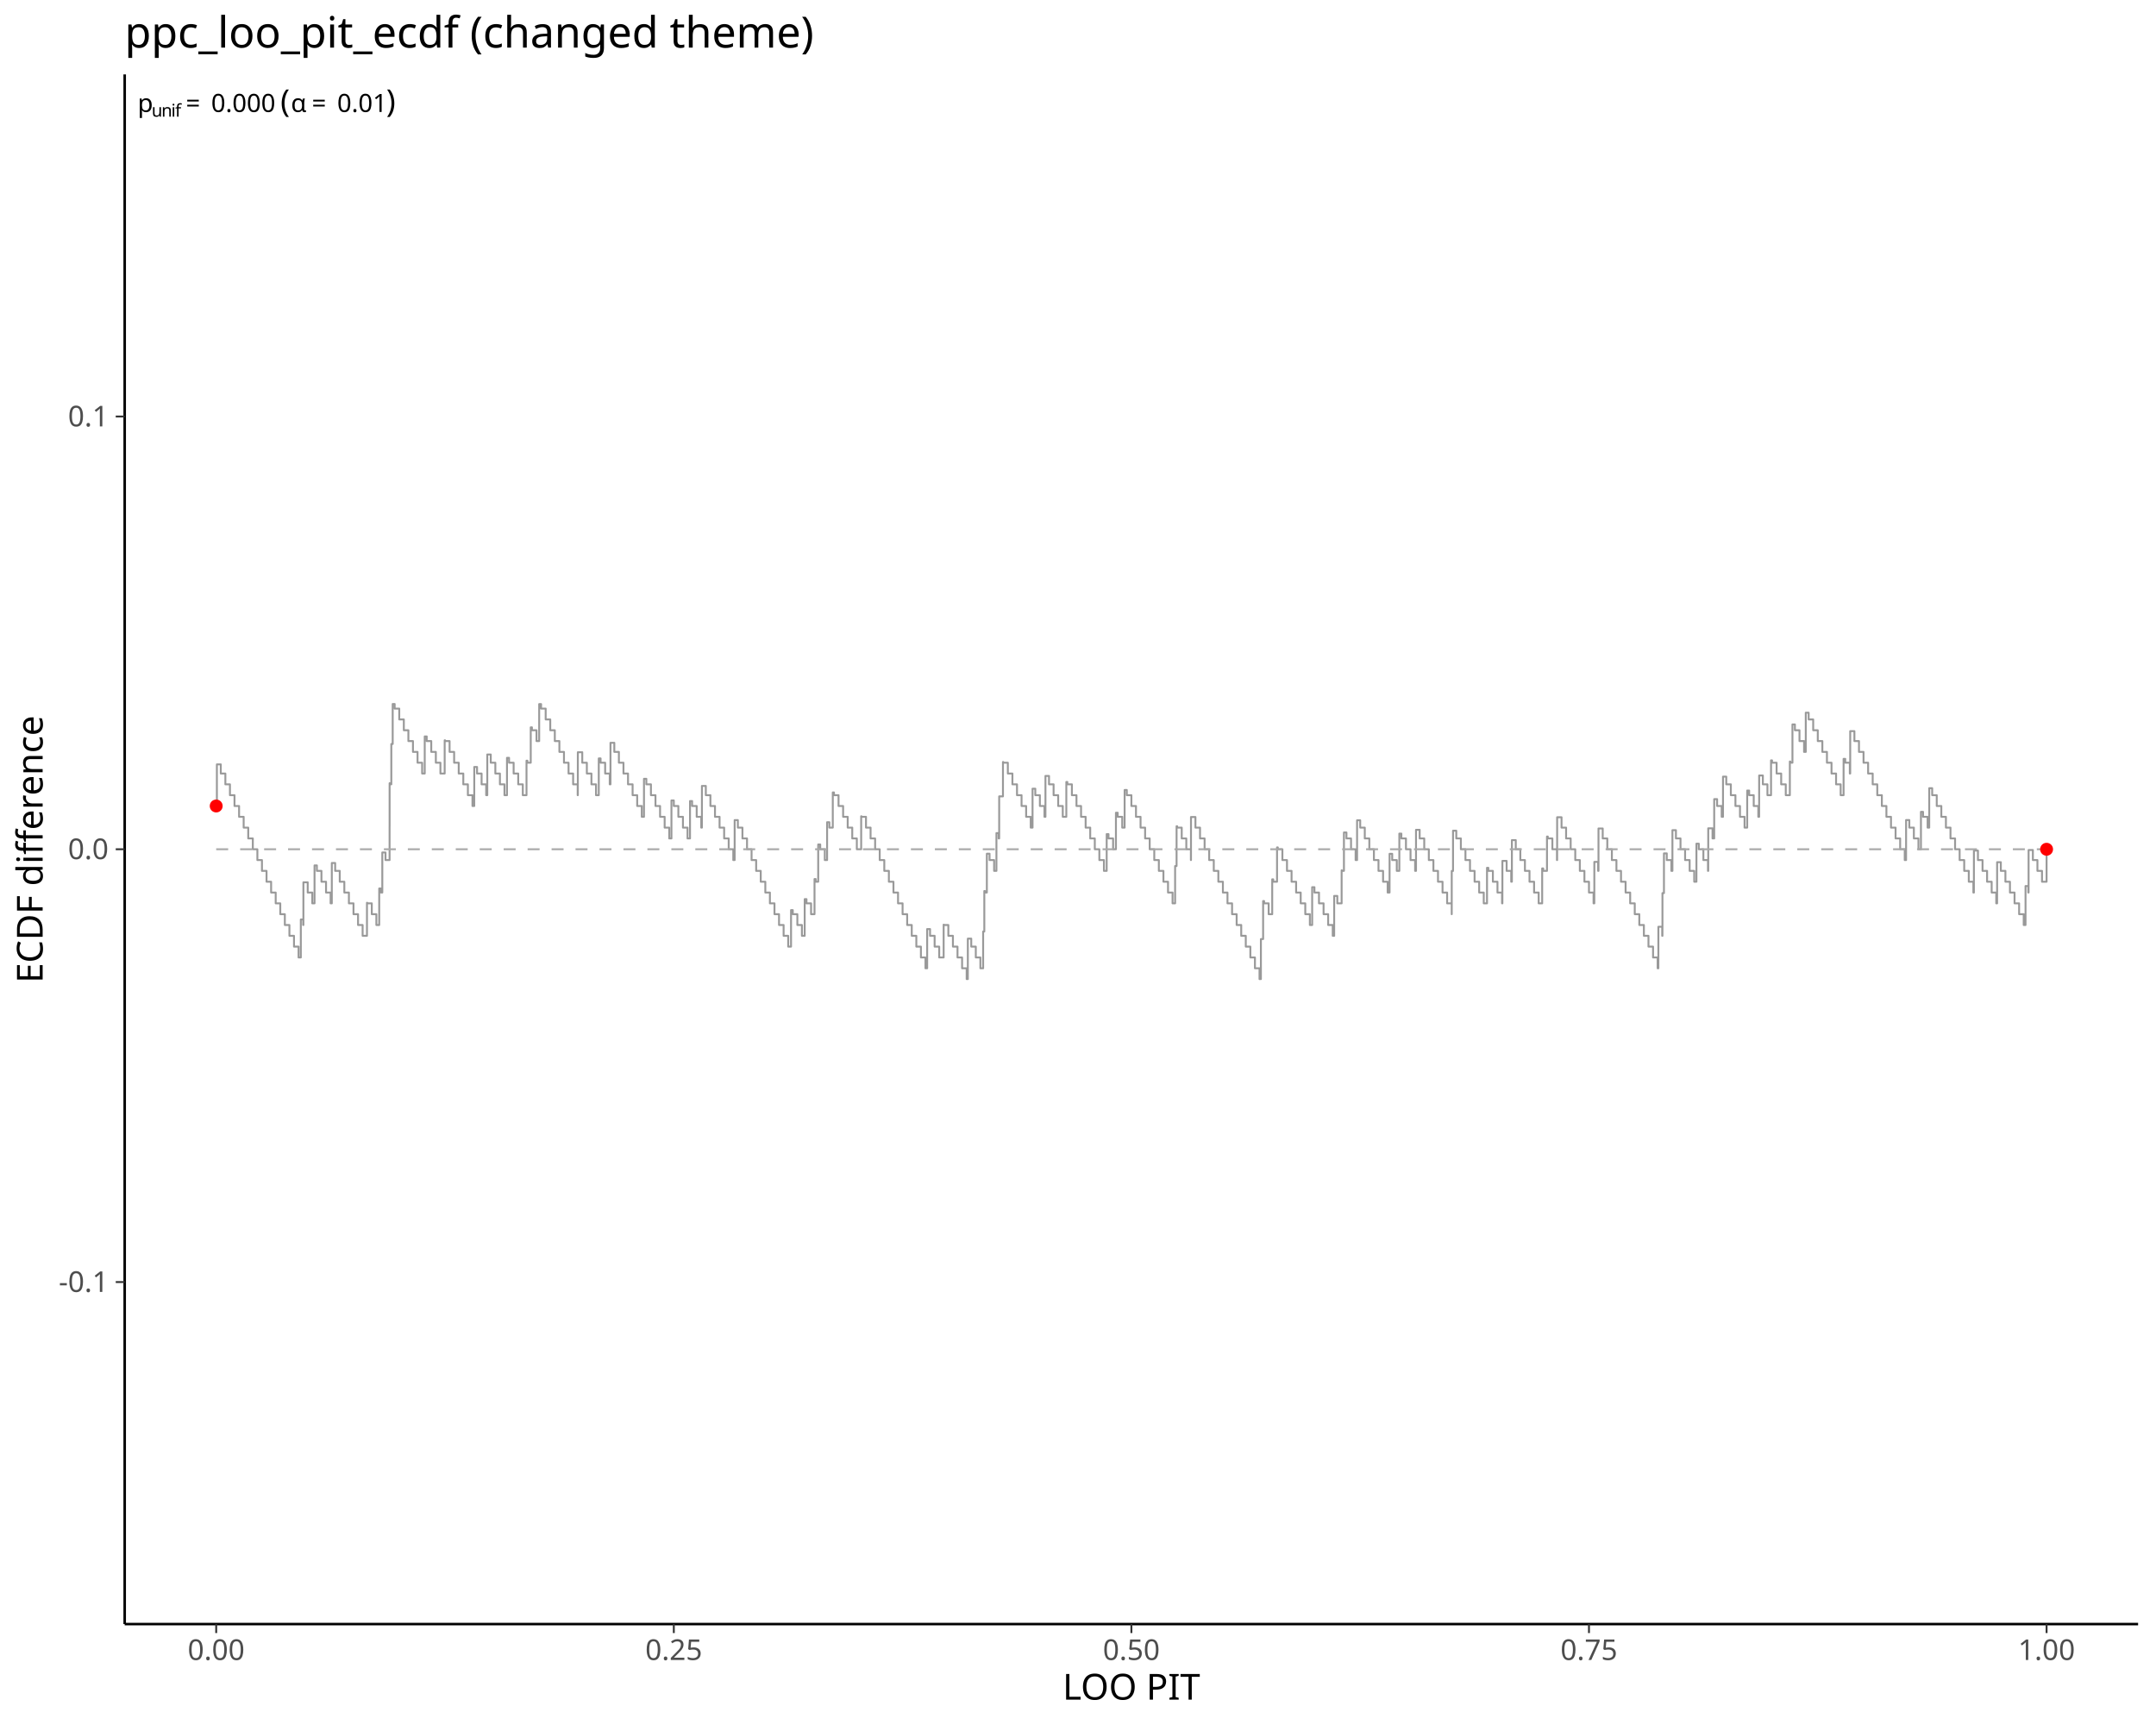
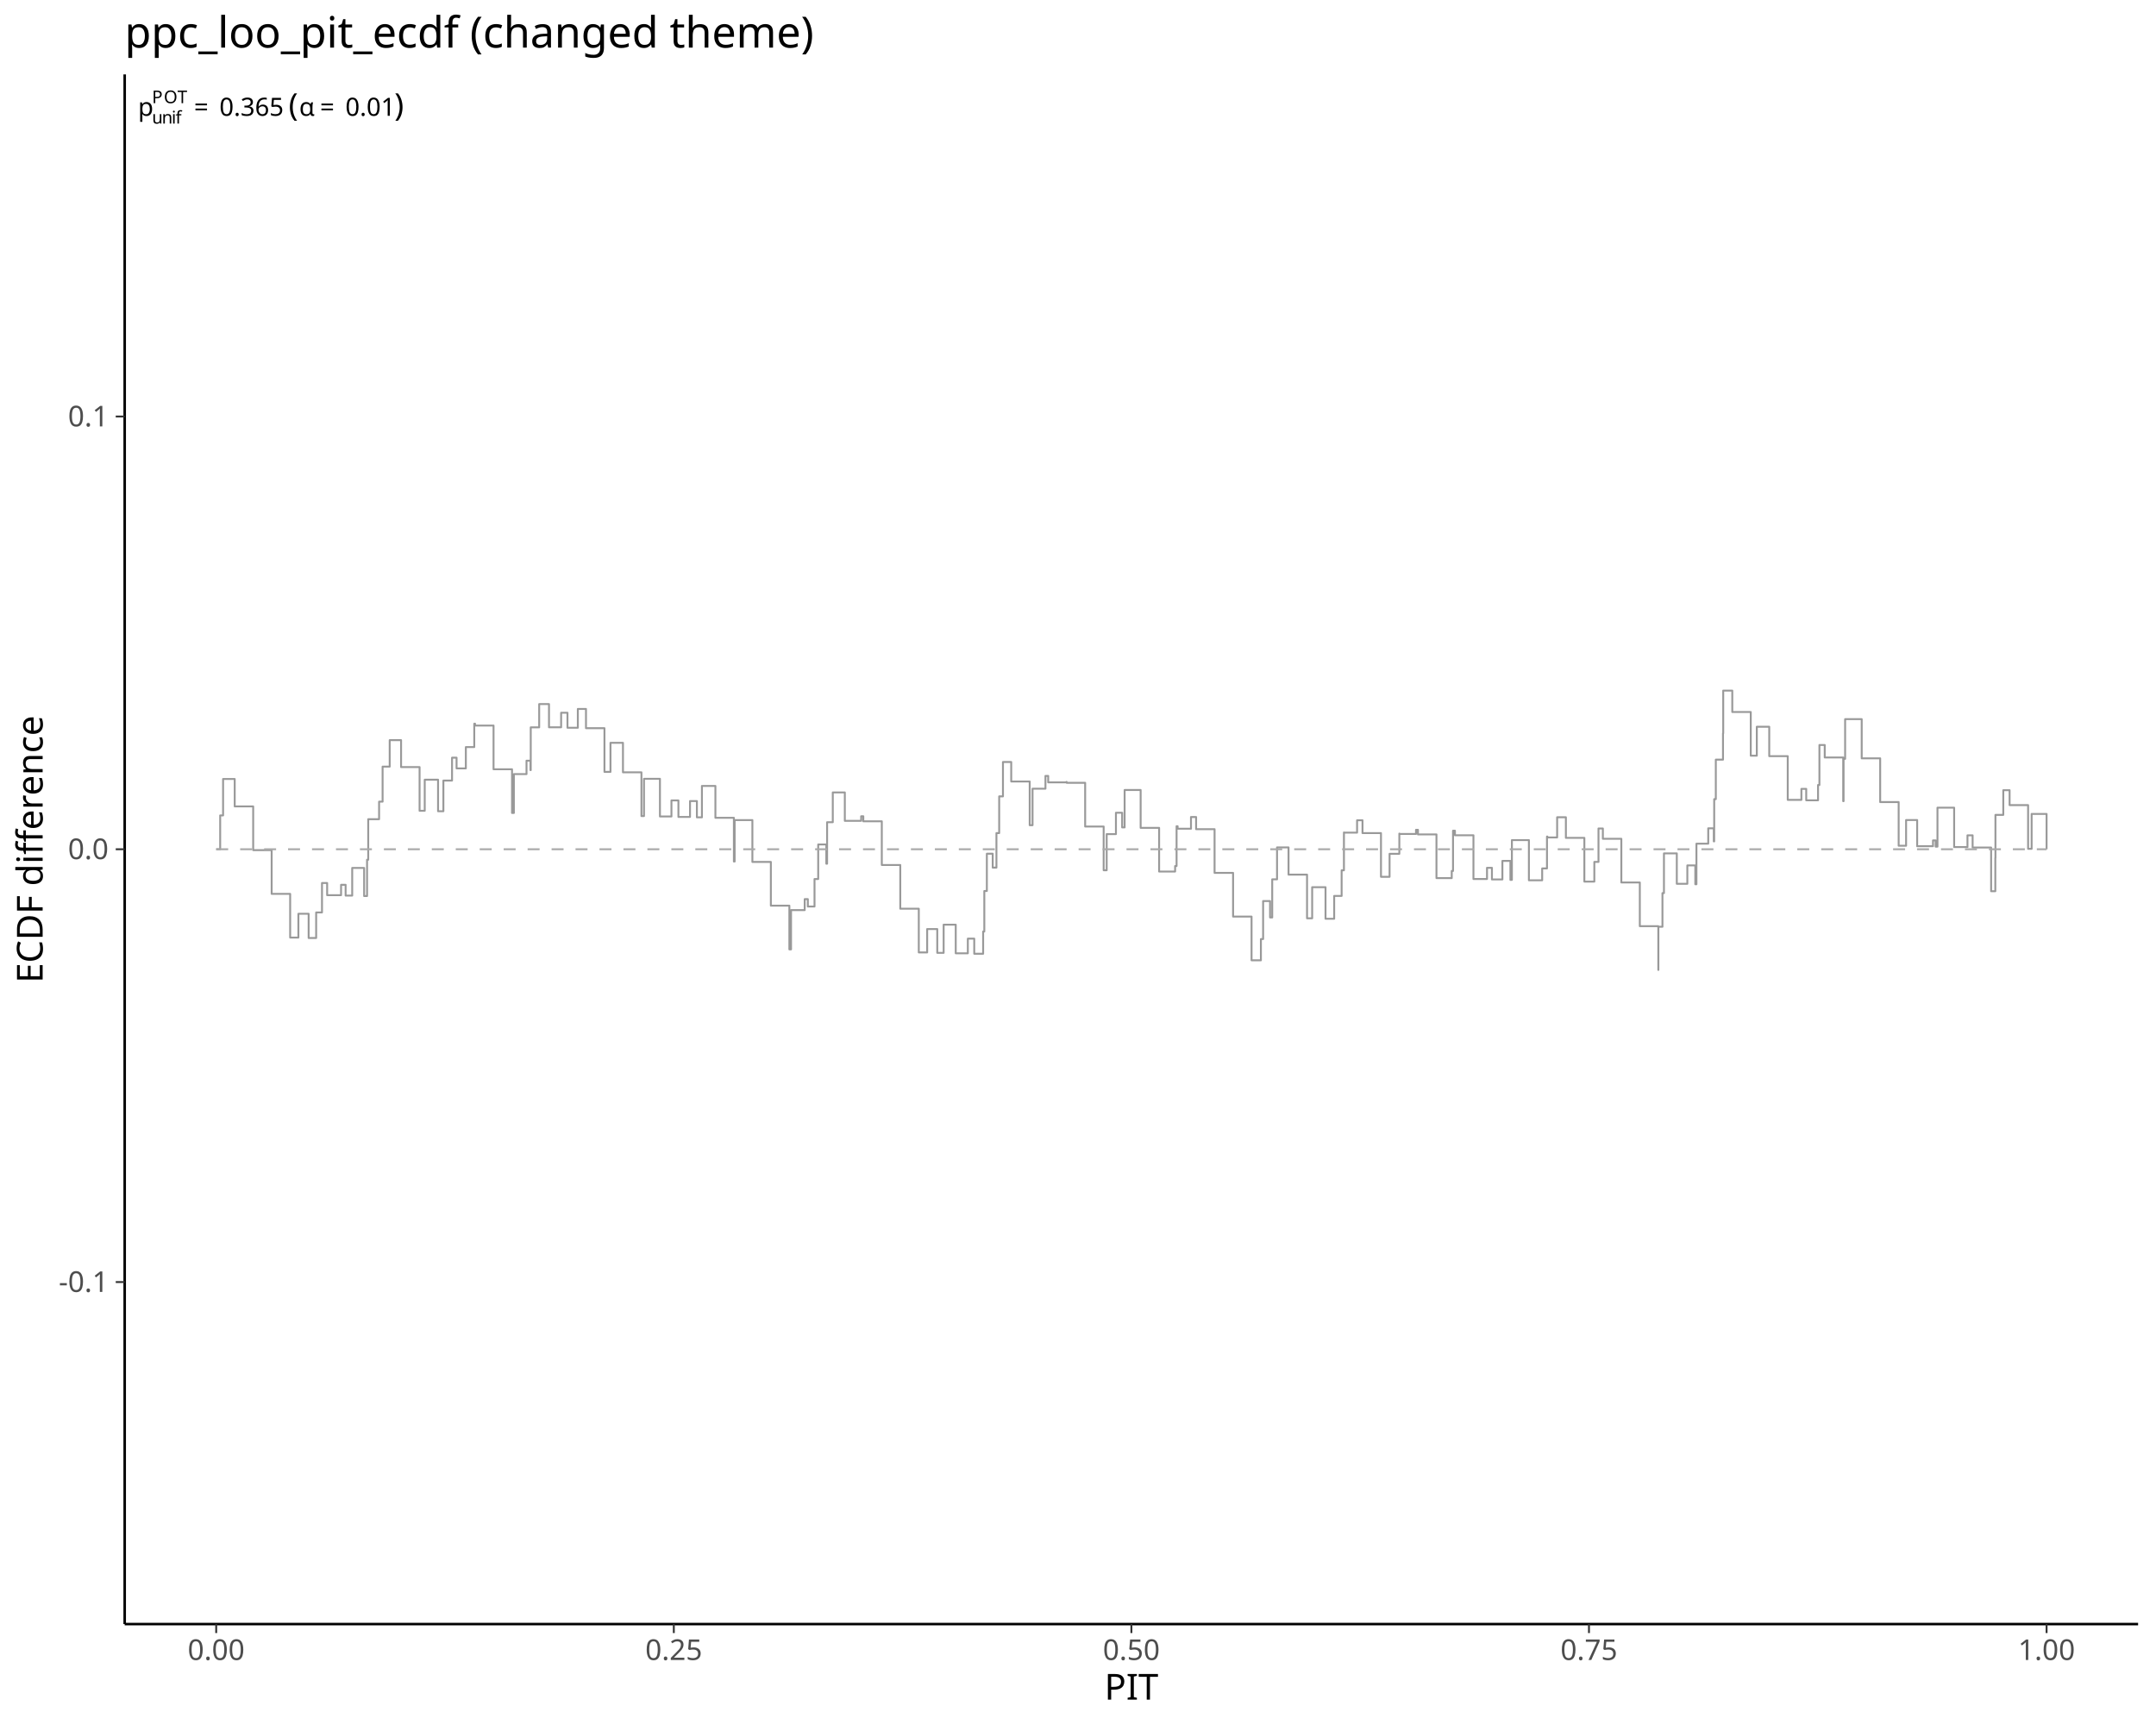
<svg xmlns="http://www.w3.org/2000/svg" class="svglite" data-engine-version="2.0" width="720.00pt" height="576.00pt" viewBox="0 0 720.00 576.00">
  <defs>
    <style type="text/css">
    .svglite line, .svglite polyline, .svglite polygon, .svglite path, .svglite rect, .svglite circle {
      fill: none;
      stroke: #000000;
      stroke-linecap: round;
      stroke-linejoin: round;
      stroke-miterlimit: 10.00;
    }
  </style>
  </defs>
  <rect width="100%" height="100%" style="stroke: none; fill: #FFFFFF;" />
  <defs>
    <clipPath id="cpMC4wMHw3MjAuMDB8MC4wMHw1NzYuMDA=">
      <rect x="0.00" y="0.00" width="720.00" height="576.00" />
    </clipPath>
  </defs>
  <g clip-path="url(#cpMC4wMHw3MjAuMDB8MC4wMHw1NzYuMDA=)">
</g>
  <defs>
    <clipPath id="cpNDEuNjR8NzE0LjAyfDI0Ljg1fDU0Mi4zMA==">
      <rect x="41.64" y="24.85" width="672.38" height="517.45" />
    </clipPath>
  </defs>
  <g clip-path="url(#cpNDEuNjR8NzE0LjAyfDI0Ljg1fDU0Mi4zMA==)">
-     <polyline points="72.20,269.13 72.43,269.13 72.43,255.23 73.73,255.23 73.73,258.29 75.26,258.29 75.26,261.90 76.79,261.90 76.79,265.52 78.31,265.52 78.31,269.13 79.84,269.13 79.84,272.74 81.37,272.74 81.37,276.35 82.90,276.35 82.90,279.97 84.43,279.97 84.43,283.58 85.95,283.58 85.95,287.19 87.48,287.19 87.48,290.80 89.01,290.80 89.01,294.42 90.54,294.42 90.54,298.03 92.07,298.03 92.07,301.64 93.60,301.64 93.60,305.26 95.12,305.26 95.12,308.87 96.65,308.87 96.65,312.48 98.18,312.48 98.18,316.09 99.71,316.09 99.71,319.71 100.46,319.71 100.46,307.02 101.24,307.02 101.24,308.87 101.32,308.87 101.32,294.61 102.76,294.61 102.76,298.03 104.29,298.03 104.29,301.64 105.04,301.64 105.04,288.97 105.82,288.97 105.82,290.80 107.35,290.80 107.35,294.42 108.88,294.42 108.88,298.03 110.41,298.03 110.41,301.64 110.81,301.64 110.81,288.16 111.93,288.16 111.93,290.80 113.46,290.80 113.46,294.42 114.99,294.42 114.99,298.03 116.52,298.03 116.52,301.64 118.05,301.64 118.05,305.26 119.57,305.26 119.57,308.87 121.10,308.87 121.10,312.48 122.55,312.48 122.55,301.45 122.63,301.45 122.63,301.64 124.16,301.64 124.16,305.26 125.69,305.26 125.69,308.87 126.64,308.87 126.64,296.67 127.21,296.67 127.21,298.03 127.67,298.03 127.67,284.65 128.74,284.65 128.74,287.19 130.10,287.19 130.10,275.95 130.11,275.95 130.11,261.52 130.27,261.52 130.27,261.90 130.68,261.90 130.68,248.43 131.14,248.43 131.14,235.07 131.80,235.07 131.80,236.61 133.33,236.61 133.33,240.23 134.86,240.23 134.86,243.84 136.38,243.84 136.38,247.45 137.91,247.45 137.91,251.07 139.44,251.07 139.44,254.68 140.97,254.68 140.97,258.29 141.84,258.29 141.84,245.90 142.50,245.90 142.50,247.45 144.02,247.45 144.02,251.07 145.55,251.07 145.55,254.68 147.08,254.68 147.08,258.29 148.50,258.29 148.50,247.19 148.61,247.19 148.61,247.45 150.14,247.45 150.14,251.07 151.66,251.07 151.66,254.68 153.19,254.68 153.19,258.29 154.72,258.29 154.72,261.90 156.25,261.90 156.25,265.52 157.78,265.52 157.78,269.13 158.38,269.13 158.38,256.10 159.31,256.10 159.31,258.29 160.83,258.29 160.83,261.90 162.36,261.90 162.36,265.52 162.73,265.52 162.73,251.93 163.89,251.93 163.89,254.68 165.42,254.68 165.42,258.29 166.95,258.29 166.95,261.90 168.47,261.90 168.47,265.52 169.31,265.52 169.31,253.05 170.00,253.05 170.00,254.68 171.53,254.68 171.53,258.29 173.06,258.29 173.06,261.90 174.59,261.90 174.59,265.52 175.83,265.52 175.83,254.00 176.12,254.00 176.12,254.68 177.24,254.68 177.24,242.87 177.64,242.87 177.64,243.84 179.17,243.84 179.17,247.45 180.06,247.45 180.06,235.10 180.70,235.10 180.70,236.61 182.23,236.61 182.23,240.23 183.76,240.23 183.76,243.84 185.28,243.84 185.28,247.45 186.81,247.45 186.81,251.07 188.34,251.07 188.34,254.68 189.87,254.68 189.87,258.29 191.40,258.29 191.40,261.90 192.92,261.90 192.92,265.52 192.97,265.52 192.97,251.18 194.45,251.18 194.45,254.68 195.98,254.68 195.98,258.29 197.51,258.29 197.51,261.90 199.04,261.90 199.04,265.52 199.96,265.52 199.96,253.24 200.57,253.24 200.57,254.68 202.09,254.68 202.09,258.29 203.62,258.29 203.62,261.90 203.87,261.90 203.87,248.03 205.15,248.03 205.15,251.07 206.68,251.07 206.68,254.68 208.21,254.68 208.21,258.29 209.73,258.29 209.73,261.90 211.26,261.90 211.26,265.52 212.79,265.52 212.79,269.13 214.32,269.13 214.32,272.74 215.06,272.74 215.06,260.05 215.85,260.05 215.85,261.90 217.38,261.90 217.38,265.52 218.90,265.52 218.90,269.13 220.43,269.13 220.43,272.74 221.96,272.74 221.96,276.35 223.49,276.35 223.49,279.97 224.23,279.97 224.23,267.28 225.02,267.28 225.02,269.13 226.54,269.13 226.54,272.74 228.07,272.74 228.07,276.35 229.60,276.35 229.60,279.97 230.43,279.97 230.43,267.48 231.13,267.48 231.13,269.13 232.66,269.13 232.66,272.74 234.18,272.74 234.18,276.35 234.41,276.35 234.41,262.43 235.71,262.43 235.71,265.52 237.24,265.52 237.24,269.13 238.77,269.13 238.77,272.74 240.30,272.74 240.30,276.35 241.83,276.35 241.83,279.97 243.35,279.97 243.35,283.58 244.88,283.58 244.88,287.19 245.34,287.19 245.34,273.84 246.41,273.84 246.41,276.35 247.94,276.35 247.94,279.97 249.47,279.97 249.47,283.58 250.99,283.58 250.99,287.19 252.52,287.19 252.52,290.80 254.05,290.80 254.05,294.42 255.58,294.42 255.58,298.03 257.11,298.03 257.11,301.64 258.64,301.64 258.64,305.26 260.16,305.26 260.16,308.87 261.69,308.87 261.69,312.48 263.22,312.48 263.22,316.09 264.17,316.09 264.17,303.90 264.75,303.90 264.75,305.26 266.28,305.26 266.28,308.87 267.80,308.87 267.80,312.48 268.73,312.48 268.73,300.23 269.33,300.23 269.33,301.64 270.86,301.64 270.86,305.26 272.01,305.26 272.01,293.52 272.39,293.52 272.39,294.42 273.24,294.42 273.24,281.98 273.92,281.98 273.92,283.58 275.44,283.58 275.44,287.19 276.21,287.19 276.21,274.55 276.97,274.55 276.97,276.35 278.11,276.35 278.11,264.60 278.50,264.60 278.50,265.52 280.03,265.52 280.03,269.13 281.56,269.13 281.56,272.74 283.09,272.74 283.09,276.35 284.61,276.35 284.61,279.97 286.14,279.97 286.14,283.58 287.59,283.58 287.59,272.56 287.67,272.56 287.67,272.74 289.20,272.74 289.20,276.35 290.73,276.35 290.73,279.97 292.25,279.97 292.25,283.58 293.78,283.58 293.78,287.19 295.31,287.19 295.31,290.80 296.84,290.80 296.84,294.42 298.37,294.42 298.37,298.03 299.90,298.03 299.90,301.64 301.42,301.64 301.42,305.26 302.95,305.26 302.95,308.87 304.48,308.87 304.48,312.48 306.01,312.48 306.01,316.09 307.54,316.09 307.54,319.71 309.06,319.71 309.06,323.32 309.63,323.32 309.63,310.22 310.59,310.22 310.59,312.48 312.12,312.48 312.12,316.09 313.65,316.09 313.65,319.71 315.13,319.71 315.13,308.76 315.18,308.76 315.18,308.87 316.70,308.87 316.70,312.48 318.23,312.48 318.23,316.09 319.76,316.09 319.76,319.71 321.29,319.71 321.29,323.32 322.82,323.32 322.82,326.93 323.21,326.93 323.21,313.42 324.35,313.42 324.35,316.09 325.87,316.09 325.87,319.71 327.40,319.71 327.40,323.32 328.32,323.32 328.32,311.05 328.71,311.05 328.71,297.52 328.93,297.52 328.93,298.03 329.56,298.03 329.56,285.06 330.46,285.06 330.46,287.19 331.99,287.19 331.99,290.80 332.76,290.80 332.76,278.18 333.51,278.18 333.51,279.97 333.68,279.97 333.68,265.92 334.94,265.92 334.94,254.44 335.04,254.44 335.04,254.68 336.57,254.68 336.57,258.29 338.10,258.29 338.10,261.90 339.63,261.90 339.63,265.52 341.15,265.52 341.15,269.13 342.68,269.13 342.68,272.74 344.21,272.74 344.21,276.35 344.82,276.35 344.82,263.35 345.74,263.35 345.74,265.52 347.27,265.52 347.27,269.13 348.80,269.13 348.80,272.74 349.13,272.74 349.13,259.09 350.32,259.09 350.32,261.90 351.85,261.90 351.85,265.52 353.38,265.52 353.38,269.13 354.91,269.13 354.91,272.74 356.10,272.74 356.10,261.11 356.44,261.11 356.44,261.90 357.96,261.90 357.96,265.52 359.49,265.52 359.49,269.13 361.02,269.13 361.02,272.74 362.55,272.74 362.55,276.35 364.08,276.35 364.08,279.97 365.61,279.97 365.61,283.58 367.13,283.58 367.13,287.19 368.66,287.19 368.66,290.80 369.58,290.80 369.58,278.52 370.19,278.52 370.19,279.97 371.72,279.97 371.72,283.58 372.67,283.58 372.67,271.38 373.25,271.38 373.25,272.74 374.77,272.74 374.77,276.35 375.57,276.35 375.57,263.79 376.30,263.79 376.30,265.52 377.83,265.52 377.83,269.13 379.36,269.13 379.36,272.74 380.89,272.74 380.89,276.35 382.41,276.35 382.41,279.97 383.94,279.97 383.94,283.58 385.47,283.58 385.47,287.19 387.00,287.19 387.00,290.80 388.53,290.80 388.53,294.42 390.06,294.42 390.06,298.03 391.58,298.03 391.58,301.64 392.43,301.64 392.43,289.18 392.92,289.18 392.92,275.89 393.11,275.89 393.11,276.35 394.64,276.35 394.64,279.97 396.17,279.97 396.17,283.58 397.70,283.58 397.70,287.19 397.73,287.19 397.73,272.81 399.22,272.81 399.22,276.35 400.75,276.35 400.75,279.97 402.28,279.97 402.28,283.58 403.81,283.58 403.81,287.19 405.34,287.19 405.34,290.80 406.87,290.80 406.87,294.42 408.39,294.42 408.39,298.03 409.92,298.03 409.92,301.64 411.45,301.64 411.45,305.26 412.98,305.26 412.98,308.87 414.51,308.87 414.51,312.48 416.03,312.48 416.03,316.09 417.56,316.09 417.56,319.71 419.09,319.71 419.09,323.32 420.62,323.32 420.62,326.93 421.08,326.93 421.08,313.57 421.82,313.57 421.82,300.87 422.15,300.87 422.15,301.64 423.67,301.64 423.67,305.26 424.86,305.26 424.86,293.62 425.20,293.62 425.20,294.42 426.47,294.42 426.47,282.96 426.73,282.96 426.73,283.58 428.26,283.58 428.26,287.19 429.79,287.19 429.79,290.80 431.32,290.80 431.32,294.42 432.84,294.42 432.84,298.03 434.37,298.03 434.37,301.64 435.90,301.64 435.90,305.26 437.43,305.26 437.43,308.87 438.20,308.87 438.20,296.24 438.96,296.24 438.96,298.03 440.48,298.03 440.48,301.64 442.01,301.64 442.01,305.26 443.54,305.26 443.54,308.87 445.07,308.87 445.07,312.48 445.55,312.48 445.55,299.16 446.60,299.16 446.60,301.64 448.04,301.64 448.04,290.61 448.13,290.61 448.13,290.80 448.81,290.80 448.81,277.97 449.65,277.97 449.65,279.97 451.18,279.97 451.18,283.58 452.71,283.58 452.71,287.19 453.20,287.19 453.20,273.90 454.24,273.90 454.24,276.35 455.77,276.35 455.77,279.97 457.29,279.97 457.29,283.58 458.82,283.58 458.82,287.19 460.35,287.19 460.35,290.80 461.88,290.80 461.88,294.42 463.41,294.42 463.41,298.03 464.05,298.03 464.05,285.10 464.93,285.10 464.93,287.19 466.46,287.19 466.46,290.80 467.31,290.80 467.31,278.35 467.99,278.35 467.99,279.97 469.52,279.97 469.52,283.58 471.05,283.58 471.05,287.19 472.58,287.19 472.58,290.80 472.88,290.80 472.88,277.08 474.10,277.08 474.10,279.97 475.63,279.97 475.63,283.58 477.16,283.58 477.16,287.19 478.69,287.19 478.69,290.80 480.22,290.80 480.22,294.42 481.74,294.42 481.74,298.03 483.27,298.03 483.27,301.64 484.80,301.64 484.80,305.26 484.81,305.26 484.81,290.82 485.24,290.82 485.24,277.38 486.33,277.38 486.33,279.97 487.86,279.97 487.86,283.58 489.39,283.58 489.39,287.19 490.91,287.19 490.91,290.80 492.44,290.80 492.44,294.42 493.97,294.42 493.97,298.03 495.50,298.03 495.50,301.64 496.59,301.64 496.59,289.77 497.03,289.77 497.03,290.80 498.55,290.80 498.55,294.42 500.08,294.42 500.08,298.03 501.61,298.03 501.61,301.64 501.73,301.64 501.73,287.46 503.14,287.46 503.14,290.80 504.67,290.80 504.67,294.42 504.90,294.42 504.90,280.52 506.19,280.52 506.19,283.58 507.72,283.58 507.72,287.19 509.25,287.19 509.25,290.80 510.78,290.80 510.78,294.42 512.31,294.42 512.31,298.03 513.84,298.03 513.84,301.64 515.01,301.64 515.01,289.98 515.36,289.98 515.36,290.80 516.62,290.80 516.62,279.33 516.89,279.33 516.89,279.97 518.42,279.97 518.42,283.58 519.95,283.58 519.95,287.19 520.01,287.19 520.01,272.89 521.48,272.89 521.48,276.35 523.00,276.35 523.00,279.97 524.53,279.97 524.53,283.58 526.06,283.58 526.06,287.19 527.59,287.19 527.59,290.80 529.12,290.80 529.12,294.42 530.64,294.42 530.64,298.03 532.17,298.03 532.17,301.64 532.43,301.64 532.43,287.80 533.70,287.80 533.70,290.80 533.82,290.80 533.82,276.64 535.23,276.64 535.23,279.97 536.76,279.97 536.76,283.58 538.29,283.58 538.29,287.19 539.81,287.19 539.81,290.80 541.34,290.80 541.34,294.42 542.87,294.42 542.87,298.03 544.40,298.03 544.40,301.64 545.93,301.64 545.93,305.26 547.45,305.26 547.45,308.87 548.98,308.87 548.98,312.48 550.51,312.48 550.51,316.09 552.04,316.09 552.04,319.71 553.57,319.71 553.57,323.32 553.82,323.32 553.82,309.46 555.10,309.46 555.10,312.48 555.18,312.48 555.18,298.22 555.68,298.22 555.68,284.95 556.62,284.95 556.62,287.19 558.15,287.19 558.15,290.80 558.51,290.80 558.51,277.20 559.68,277.20 559.68,279.97 561.21,279.97 561.21,283.58 562.74,283.58 562.74,287.19 564.26,287.19 564.26,290.80 565.79,290.80 565.79,294.42 566.53,294.42 566.53,281.71 567.32,281.71 567.32,283.58 568.85,283.58 568.85,287.19 570.38,287.19 570.38,290.80 570.47,290.80 570.47,276.58 571.90,276.58 571.90,279.97 572.46,279.97 572.46,266.84 573.43,266.84 573.43,269.13 574.96,269.13 574.96,272.74 575.40,272.74 575.40,259.33 576.49,259.33 576.49,261.90 578.02,261.90 578.02,265.52 579.55,265.52 579.55,269.13 581.07,269.13 581.07,272.74 582.60,272.74 582.60,276.35 583.48,276.35 583.48,263.97 584.13,263.97 584.13,265.52 585.66,265.52 585.66,269.13 587.19,269.13 587.19,272.74 587.47,272.74 587.47,258.95 588.71,258.95 588.71,261.90 590.24,261.90 590.24,265.52 591.44,265.52 591.44,253.89 591.77,253.89 591.77,254.68 593.30,254.68 593.30,258.29 594.83,258.29 594.83,261.90 596.36,261.90 596.36,265.52 597.72,265.52 597.72,254.28 597.88,254.28 597.88,254.68 598.59,254.68 598.59,241.89 599.41,241.89 599.41,243.84 600.94,243.84 600.94,247.45 602.47,247.45 602.47,251.07 603.04,251.07 603.04,237.97 604.00,237.97 604.00,240.23 605.52,240.23 605.52,243.84 607.05,243.84 607.05,247.45 608.58,247.45 608.58,251.07 610.11,251.07 610.11,254.68 611.64,254.68 611.64,258.29 613.16,258.29 613.16,261.90 614.69,261.90 614.69,265.52 615.67,265.52 615.67,253.39 616.22,253.39 616.22,254.68 617.75,254.68 617.75,258.29 617.88,258.29 617.88,244.14 619.28,244.14 619.28,247.45 620.81,247.45 620.81,251.07 622.33,251.07 622.33,254.68 623.86,254.68 623.86,258.29 625.39,258.29 625.39,261.90 626.92,261.90 626.92,265.52 628.45,265.52 628.45,269.13 629.97,269.13 629.97,272.74 631.50,272.74 631.50,276.35 633.03,276.35 633.03,279.97 634.56,279.97 634.56,283.58 636.09,283.58 636.09,287.19 636.54,287.19 636.54,273.82 637.62,273.82 637.62,276.35 639.14,276.35 639.14,279.97 640.67,279.97 640.67,283.58 641.50,283.58 641.50,271.08 642.20,271.08 642.20,272.74 643.73,272.74 643.73,276.35 644.27,276.35 644.27,263.19 645.26,263.19 645.26,265.52 646.78,265.52 646.78,269.13 648.31,269.13 648.31,272.74 649.84,272.74 649.84,276.35 651.37,276.35 651.37,279.97 652.90,279.97 652.90,283.58 654.42,283.58 654.42,287.19 655.95,287.19 655.95,290.80 657.48,290.80 657.48,294.42 659.01,294.42 659.01,298.03 659.19,298.03 659.19,284.02 660.54,284.02 660.54,287.19 662.07,287.19 662.07,290.80 663.59,290.80 663.59,294.42 665.12,294.42 665.12,298.03 666.65,298.03 666.65,301.64 666.94,301.64 666.94,287.89 668.18,287.89 668.18,290.80 669.71,290.80 669.71,294.42 671.23,294.42 671.23,298.03 672.76,298.03 672.76,301.64 674.29,301.64 674.29,305.26 675.82,305.26 675.82,308.87 676.43,308.87 676.43,295.86 677.35,295.86 677.35,298.03 677.45,298.03 677.45,283.83 678.88,283.83 678.88,287.19 680.40,287.19 680.40,290.80 681.93,290.80 681.93,294.42 683.46,294.42 683.46,283.58 " style="stroke-width: 0.64; stroke: #999999; stroke-linecap: butt;" />
+     <polyline points="72.20,283.58 73.53,283.58 73.53,272.28 74.50,272.28 74.50,260.11 78.38,260.11 78.38,269.27 84.55,269.27 84.55,283.87 90.72,283.87 90.72,298.47 96.90,298.47 96.90,313.07 99.65,313.07 99.65,305.12 103.07,305.12 103.07,313.21 105.58,313.21 105.58,304.68 107.53,304.68 107.53,294.85 109.25,294.85 109.25,298.91 113.90,298.91 113.90,295.45 115.42,295.45 115.42,299.05 117.62,299.05 117.62,289.81 121.60,289.81 121.60,299.20 122.58,299.20 122.58,287.08 122.97,287.08 122.97,273.54 126.60,273.54 126.60,267.68 127.77,267.68 127.77,255.98 127.77,255.98 127.77,255.99 130.14,255.99 130.14,247.14 133.94,247.14 133.94,256.14 140.12,256.14 140.12,270.73 141.84,270.73 141.84,260.35 146.29,260.35 146.29,270.88 148.07,270.88 148.07,260.64 150.96,260.64 150.96,253.00 152.47,253.00 152.47,256.58 155.57,256.58 155.57,249.46 158.38,249.46 158.38,241.65 158.64,241.65 158.64,242.27 164.82,242.27 164.82,256.87 170.99,256.87 170.99,271.46 171.61,271.46 171.61,258.48 175.83,258.48 175.83,254.00 177.16,254.00 177.16,257.16 177.24,257.16 177.24,242.87 180.06,242.87 180.06,235.10 183.34,235.10 183.34,242.85 187.39,242.85 187.39,237.99 189.51,237.99 189.51,243.00 192.97,243.00 192.97,236.72 195.69,236.72 195.69,243.15 201.86,243.15 201.86,257.74 203.87,257.74 203.87,248.03 208.04,248.03 208.04,257.89 214.21,257.89 214.21,272.49 215.06,272.49 215.06,260.05 220.39,260.05 220.39,272.63 224.23,272.63 224.23,267.28 226.56,267.28 226.56,272.78 230.43,272.78 230.43,267.48 232.73,267.48 232.73,272.92 234.41,272.92 234.41,262.43 238.91,262.43 238.91,273.07 245.08,273.07 245.08,287.67 245.34,287.67 245.34,273.84 251.26,273.84 251.26,287.81 257.43,287.81 257.43,302.41 263.61,302.41 263.61,317.01 264.17,317.01 264.17,303.90 268.73,303.90 268.73,300.23 269.78,300.23 269.78,302.70 272.01,302.70 272.01,293.52 273.24,293.52 273.24,281.98 275.95,281.98 275.95,288.40 276.21,288.40 276.21,274.55 278.11,274.55 278.11,264.60 282.13,264.60 282.13,274.09 287.59,274.09 287.59,272.56 288.30,272.56 288.30,274.24 294.48,274.24 294.48,288.83 300.65,288.83 300.65,303.43 306.83,303.43 306.83,318.03 309.63,318.03 309.63,310.22 313.00,310.22 313.00,318.17 315.13,318.17 315.13,308.76 319.17,308.76 319.17,318.32 323.21,318.32 323.21,313.42 325.35,313.42 325.35,318.47 328.32,318.47 328.32,311.05 328.71,311.05 328.71,297.52 329.56,297.52 329.56,285.06 331.52,285.06 331.52,289.71 332.76,289.71 332.76,278.18 333.68,278.18 333.68,265.92 334.94,265.92 334.94,254.44 337.70,254.44 337.70,260.95 343.87,260.95 343.87,275.55 344.82,275.55 344.82,263.35 349.13,263.35 349.13,259.09 350.05,259.09 350.05,261.25 356.10,261.25 356.10,261.11 356.22,261.11 356.22,261.39 362.39,261.39 362.39,275.99 368.57,275.99 368.57,290.59 369.58,290.59 369.58,278.52 372.67,278.52 372.67,271.38 374.74,271.38 374.74,276.28 375.57,276.28 375.57,263.79 380.92,263.79 380.92,276.43 387.09,276.43 387.09,291.02 392.43,291.02 392.43,289.18 392.92,289.18 392.92,275.89 393.27,275.89 393.27,276.72 397.73,276.72 397.73,272.81 399.44,272.81 399.44,276.87 405.61,276.87 405.61,291.46 411.79,291.46 411.79,306.06 417.96,306.06 417.96,320.66 421.08,320.66 421.08,313.57 421.82,313.57 421.82,300.87 424.14,300.87 424.14,306.35 424.86,306.35 424.86,293.62 426.47,293.62 426.47,282.96 430.31,282.96 430.31,292.05 436.49,292.05 436.49,306.64 438.20,306.64 438.20,296.24 442.66,296.24 442.66,306.79 445.55,306.79 445.55,299.16 448.04,299.16 448.04,290.61 448.81,290.61 448.81,277.97 448.84,277.97 448.84,278.03 453.20,278.03 453.20,273.90 455.01,273.90 455.01,278.18 461.18,278.18 461.18,292.78 464.05,292.78 464.05,285.10 467.31,285.10 467.31,278.35 467.36,278.35 467.36,278.47 472.88,278.47 472.88,277.08 473.53,277.08 473.53,278.62 479.71,278.62 479.71,293.21 484.81,293.21 484.81,290.82 485.24,290.82 485.24,277.38 485.88,277.38 485.88,278.91 492.06,278.91 492.06,293.51 496.59,293.51 496.59,289.77 498.23,289.77 498.23,293.65 501.73,293.65 501.73,287.46 504.40,287.46 504.40,293.80 504.90,293.80 504.90,280.52 510.58,280.52 510.58,293.94 515.01,293.94 515.01,289.98 516.62,289.98 516.62,279.33 516.75,279.33 516.75,279.64 520.01,279.64 520.01,272.89 522.93,272.89 522.93,279.78 529.10,279.78 529.10,294.38 532.43,294.38 532.43,287.80 533.82,287.80 533.82,276.64 535.28,276.64 535.28,280.08 541.45,280.08 541.45,294.67 547.62,294.67 547.62,309.27 553.80,309.27 553.80,323.87 553.82,323.87 553.82,309.46 555.18,309.46 555.18,298.22 555.68,298.22 555.68,284.95 559.97,284.95 559.97,295.11 563.49,295.11 563.49,288.97 566.15,288.97 566.15,295.26 566.53,295.26 566.53,281.71 570.47,281.71 570.47,276.58 572.32,276.58 572.32,280.95 572.46,280.95 572.46,266.84 573.00,266.84 573.00,253.65 575.40,253.65 575.40,244.88 575.47,244.88 575.47,230.60 578.50,230.60 578.50,237.75 584.67,237.75 584.67,252.34 586.69,252.34 586.69,242.67 590.84,242.67 590.84,252.49 597.02,252.49 597.02,267.09 601.58,267.09 601.58,263.42 603.19,263.42 603.19,267.23 607.14,267.23 607.14,262.12 607.60,262.12 607.60,248.76 609.37,248.76 609.37,252.93 615.54,252.93 615.54,267.52 615.67,267.52 615.67,253.39 616.18,253.39 616.18,240.13 621.72,240.13 621.72,253.22 627.89,253.22 627.89,267.82 634.06,267.82 634.06,282.41 636.54,282.41 636.54,273.82 640.24,273.82 640.24,282.56 645.53,282.56 645.53,280.62 646.41,280.62 646.41,282.70 647.02,282.70 647.02,269.70 652.59,269.70 652.59,282.85 657.04,282.85 657.04,278.93 658.76,278.93 658.76,283.00 664.94,283.00 664.94,297.59 666.34,297.59 666.34,286.46 666.38,286.46 666.38,272.10 669.00,272.10 669.00,263.86 671.11,263.86 671.11,268.84 677.29,268.84 677.29,283.43 678.47,283.43 678.47,271.78 683.46,271.78 683.46,283.58 " style="stroke-width: 0.64; stroke: #999999; stroke-linecap: butt;" />
    <line x1="72.20" y1="283.58" x2="683.46" y2="283.58" style="stroke-width: 0.64; stroke: #A9A9A9; stroke-dasharray: 4.00,4.00; stroke-linecap: butt;" />
-     <circle cx="72.20" cy="269.13" r="1.77" style="stroke-width: 0.77; stroke: #FF0000; fill: #FF0000;" />
-     <circle cx="683.46" cy="283.58" r="1.77" style="stroke-width: 0.77; stroke: #FF0000; fill: #FF0000;" />
-     <text x="45.96" y="37.39" style="font-size: 8.40px; font-family: sans;" textLength="4.67px" lengthAdjust="spacingAndGlyphs">p</text>
-     <text x="50.63" y="38.95" style="font-size: 5.88px; font-family: sans;" textLength="3.27px" lengthAdjust="spacingAndGlyphs">u</text>
-     <text x="53.90" y="38.95" style="font-size: 5.88px; font-family: sans;" textLength="3.27px" lengthAdjust="spacingAndGlyphs">n</text>
-     <text x="57.18" y="38.95" style="font-size: 5.88px; font-family: sans;" textLength="1.31px" lengthAdjust="spacingAndGlyphs">i</text>
-     <text x="58.48" y="38.95" style="font-size: 5.88px; font-family: sans;" textLength="1.63px" lengthAdjust="spacingAndGlyphs">f</text>
-     <text x="62.06" y="37.39" style="font-size: 8.40px; font-family: sans;" textLength="6.52px" lengthAdjust="spacingAndGlyphs">=</text>
-     <text x="70.52" y="37.39" style="font-size: 8.40px; font-family: sans;" textLength="21.02px" lengthAdjust="spacingAndGlyphs">0.000</text>
-     <text x="91.55" y="37.39" style="font-size: 8.40px; font-family: sans;" textLength="2.10px" lengthAdjust="spacingAndGlyphs"> </text>
-     <text x="93.65" y="37.39" style="font-size: 10.50px; font-family: sans;" textLength="3.50px" lengthAdjust="spacingAndGlyphs">(</text>
-     <text x="97.15" y="37.39" style="font-size: 8.40px; font-family: sans;" textLength="5.04px" lengthAdjust="spacingAndGlyphs">α</text>
-     <text x="104.13" y="37.39" style="font-size: 8.40px; font-family: sans;" textLength="6.52px" lengthAdjust="spacingAndGlyphs">=</text>
-     <text x="112.60" y="37.39" style="font-size: 8.40px; font-family: sans;" textLength="16.35px" lengthAdjust="spacingAndGlyphs">0.01</text>
-     <text x="128.95" y="37.39" style="font-size: 10.50px; font-family: sans;" textLength="3.49px" lengthAdjust="spacingAndGlyphs">)</text>
+     <text x="46.09" y="38.67" style="font-size: 8.40px; font-family: sans;" textLength="4.67px" lengthAdjust="spacingAndGlyphs">p</text>
+     <text x="50.76" y="41.27" style="font-size: 5.88px; font-family: sans;" textLength="3.27px" lengthAdjust="spacingAndGlyphs">u</text>
+     <text x="54.04" y="41.27" style="font-size: 5.88px; font-family: sans;" textLength="3.27px" lengthAdjust="spacingAndGlyphs">n</text>
+     <text x="57.31" y="41.27" style="font-size: 5.88px; font-family: sans;" textLength="1.31px" lengthAdjust="spacingAndGlyphs">i</text>
+     <text x="58.61" y="41.27" style="font-size: 5.88px; font-family: sans;" textLength="1.63px" lengthAdjust="spacingAndGlyphs">f</text>
+     <text x="50.76" y="34.45" style="font-size: 5.88px; font-family: sans;" textLength="3.92px" lengthAdjust="spacingAndGlyphs">P</text>
+     <text x="54.69" y="34.45" style="font-size: 5.88px; font-family: sans;" textLength="4.58px" lengthAdjust="spacingAndGlyphs">O</text>
+     <text x="59.26" y="34.45" style="font-size: 5.88px; font-family: sans;" textLength="3.59px" lengthAdjust="spacingAndGlyphs">T</text>
+     <text x="64.80" y="38.67" style="font-size: 8.40px; font-family: sans;" textLength="6.52px" lengthAdjust="spacingAndGlyphs">=</text>
+     <text x="73.27" y="38.67" style="font-size: 8.40px; font-family: sans;" textLength="21.02px" lengthAdjust="spacingAndGlyphs">0.365</text>
+     <text x="94.29" y="38.67" style="font-size: 8.40px; font-family: sans;" textLength="2.10px" lengthAdjust="spacingAndGlyphs"> </text>
+     <text x="96.39" y="38.67" style="font-size: 10.50px; font-family: sans;" textLength="3.50px" lengthAdjust="spacingAndGlyphs">(</text>
+     <text x="99.89" y="38.67" style="font-size: 8.40px; font-family: sans;" textLength="5.04px" lengthAdjust="spacingAndGlyphs">α</text>
+     <text x="106.87" y="38.67" style="font-size: 8.40px; font-family: sans;" textLength="6.52px" lengthAdjust="spacingAndGlyphs">=</text>
+     <text x="115.34" y="38.67" style="font-size: 8.40px; font-family: sans;" textLength="16.35px" lengthAdjust="spacingAndGlyphs">0.01</text>
+     <text x="131.69" y="38.67" style="font-size: 10.50px; font-family: sans;" textLength="3.49px" lengthAdjust="spacingAndGlyphs">)</text>
  </g>
  <g clip-path="url(#cpMC4wMHw3MjAuMDB8MC4wMHw1NzYuMDA=)">
    <polyline points="41.64,542.30 41.64,24.85 " style="stroke-width: 0.85; stroke-linecap: butt;" />
    <text x="36.26" y="431.39" text-anchor="end" style="font-size: 9.60px; fill: #4D4D4D; font-family: sans;" textLength="16.54px" lengthAdjust="spacingAndGlyphs">-0.1</text>
    <text x="36.26" y="286.88" text-anchor="end" style="font-size: 9.60px; fill: #4D4D4D; font-family: sans;" textLength="13.35px" lengthAdjust="spacingAndGlyphs">0.0</text>
    <text x="36.26" y="142.38" text-anchor="end" style="font-size: 9.60px; fill: #4D4D4D; font-family: sans;" textLength="13.35px" lengthAdjust="spacingAndGlyphs">0.1</text>
    <polyline points="38.65,428.09 41.64,428.09 " style="stroke-width: 0.64; stroke: #333333; stroke-linecap: butt;" />
    <polyline points="38.65,283.58 41.64,283.58 " style="stroke-width: 0.64; stroke: #333333; stroke-linecap: butt;" />
    <polyline points="38.65,139.07 41.64,139.07 " style="stroke-width: 0.64; stroke: #333333; stroke-linecap: butt;" />
    <polyline points="41.64,542.30 714.02,542.30 " style="stroke-width: 0.85; stroke-linecap: butt;" />
    <polyline points="72.20,545.29 72.20,542.30 " style="stroke-width: 0.64; stroke: #333333; stroke-linecap: butt;" />
    <polyline points="225.02,545.29 225.02,542.30 " style="stroke-width: 0.64; stroke: #333333; stroke-linecap: butt;" />
    <polyline points="377.83,545.29 377.83,542.30 " style="stroke-width: 0.64; stroke: #333333; stroke-linecap: butt;" />
    <polyline points="530.64,545.29 530.64,542.30 " style="stroke-width: 0.64; stroke: #333333; stroke-linecap: butt;" />
    <polyline points="683.46,545.29 683.46,542.30 " style="stroke-width: 0.64; stroke: #333333; stroke-linecap: butt;" />
    <text x="72.20" y="554.29" text-anchor="middle" style="font-size: 9.60px; fill: #4D4D4D; font-family: sans;" textLength="18.69px" lengthAdjust="spacingAndGlyphs">0.00</text>
    <text x="225.02" y="554.29" text-anchor="middle" style="font-size: 9.60px; fill: #4D4D4D; font-family: sans;" textLength="18.69px" lengthAdjust="spacingAndGlyphs">0.25</text>
    <text x="377.83" y="554.29" text-anchor="middle" style="font-size: 9.60px; fill: #4D4D4D; font-family: sans;" textLength="18.69px" lengthAdjust="spacingAndGlyphs">0.50</text>
    <text x="530.64" y="554.29" text-anchor="middle" style="font-size: 9.60px; fill: #4D4D4D; font-family: sans;" textLength="18.69px" lengthAdjust="spacingAndGlyphs">0.75</text>
    <text x="683.46" y="554.29" text-anchor="middle" style="font-size: 9.60px; fill: #4D4D4D; font-family: sans;" textLength="18.69px" lengthAdjust="spacingAndGlyphs">1.00</text>
-     <text x="377.83" y="567.53" text-anchor="middle" style="font-size: 12.00px; font-family: sans;" textLength="47.35px" lengthAdjust="spacingAndGlyphs">LOO PIT</text>
+     <text x="377.83" y="567.53" text-anchor="middle" style="font-size: 12.00px; font-family: sans;" textLength="18.67px" lengthAdjust="spacingAndGlyphs">PIT</text>
    <text transform="translate(14.24,283.58) rotate(-90)" text-anchor="middle" style="font-size: 12.00px; font-family: sans;" textLength="88.71px" lengthAdjust="spacingAndGlyphs">ECDF difference</text>
    <text x="41.64" y="15.89" style="font-size: 14.40px; font-family: sans;" textLength="221.78px" lengthAdjust="spacingAndGlyphs">ppc_loo_pit_ecdf (changed theme)</text>
  </g>
</svg>
